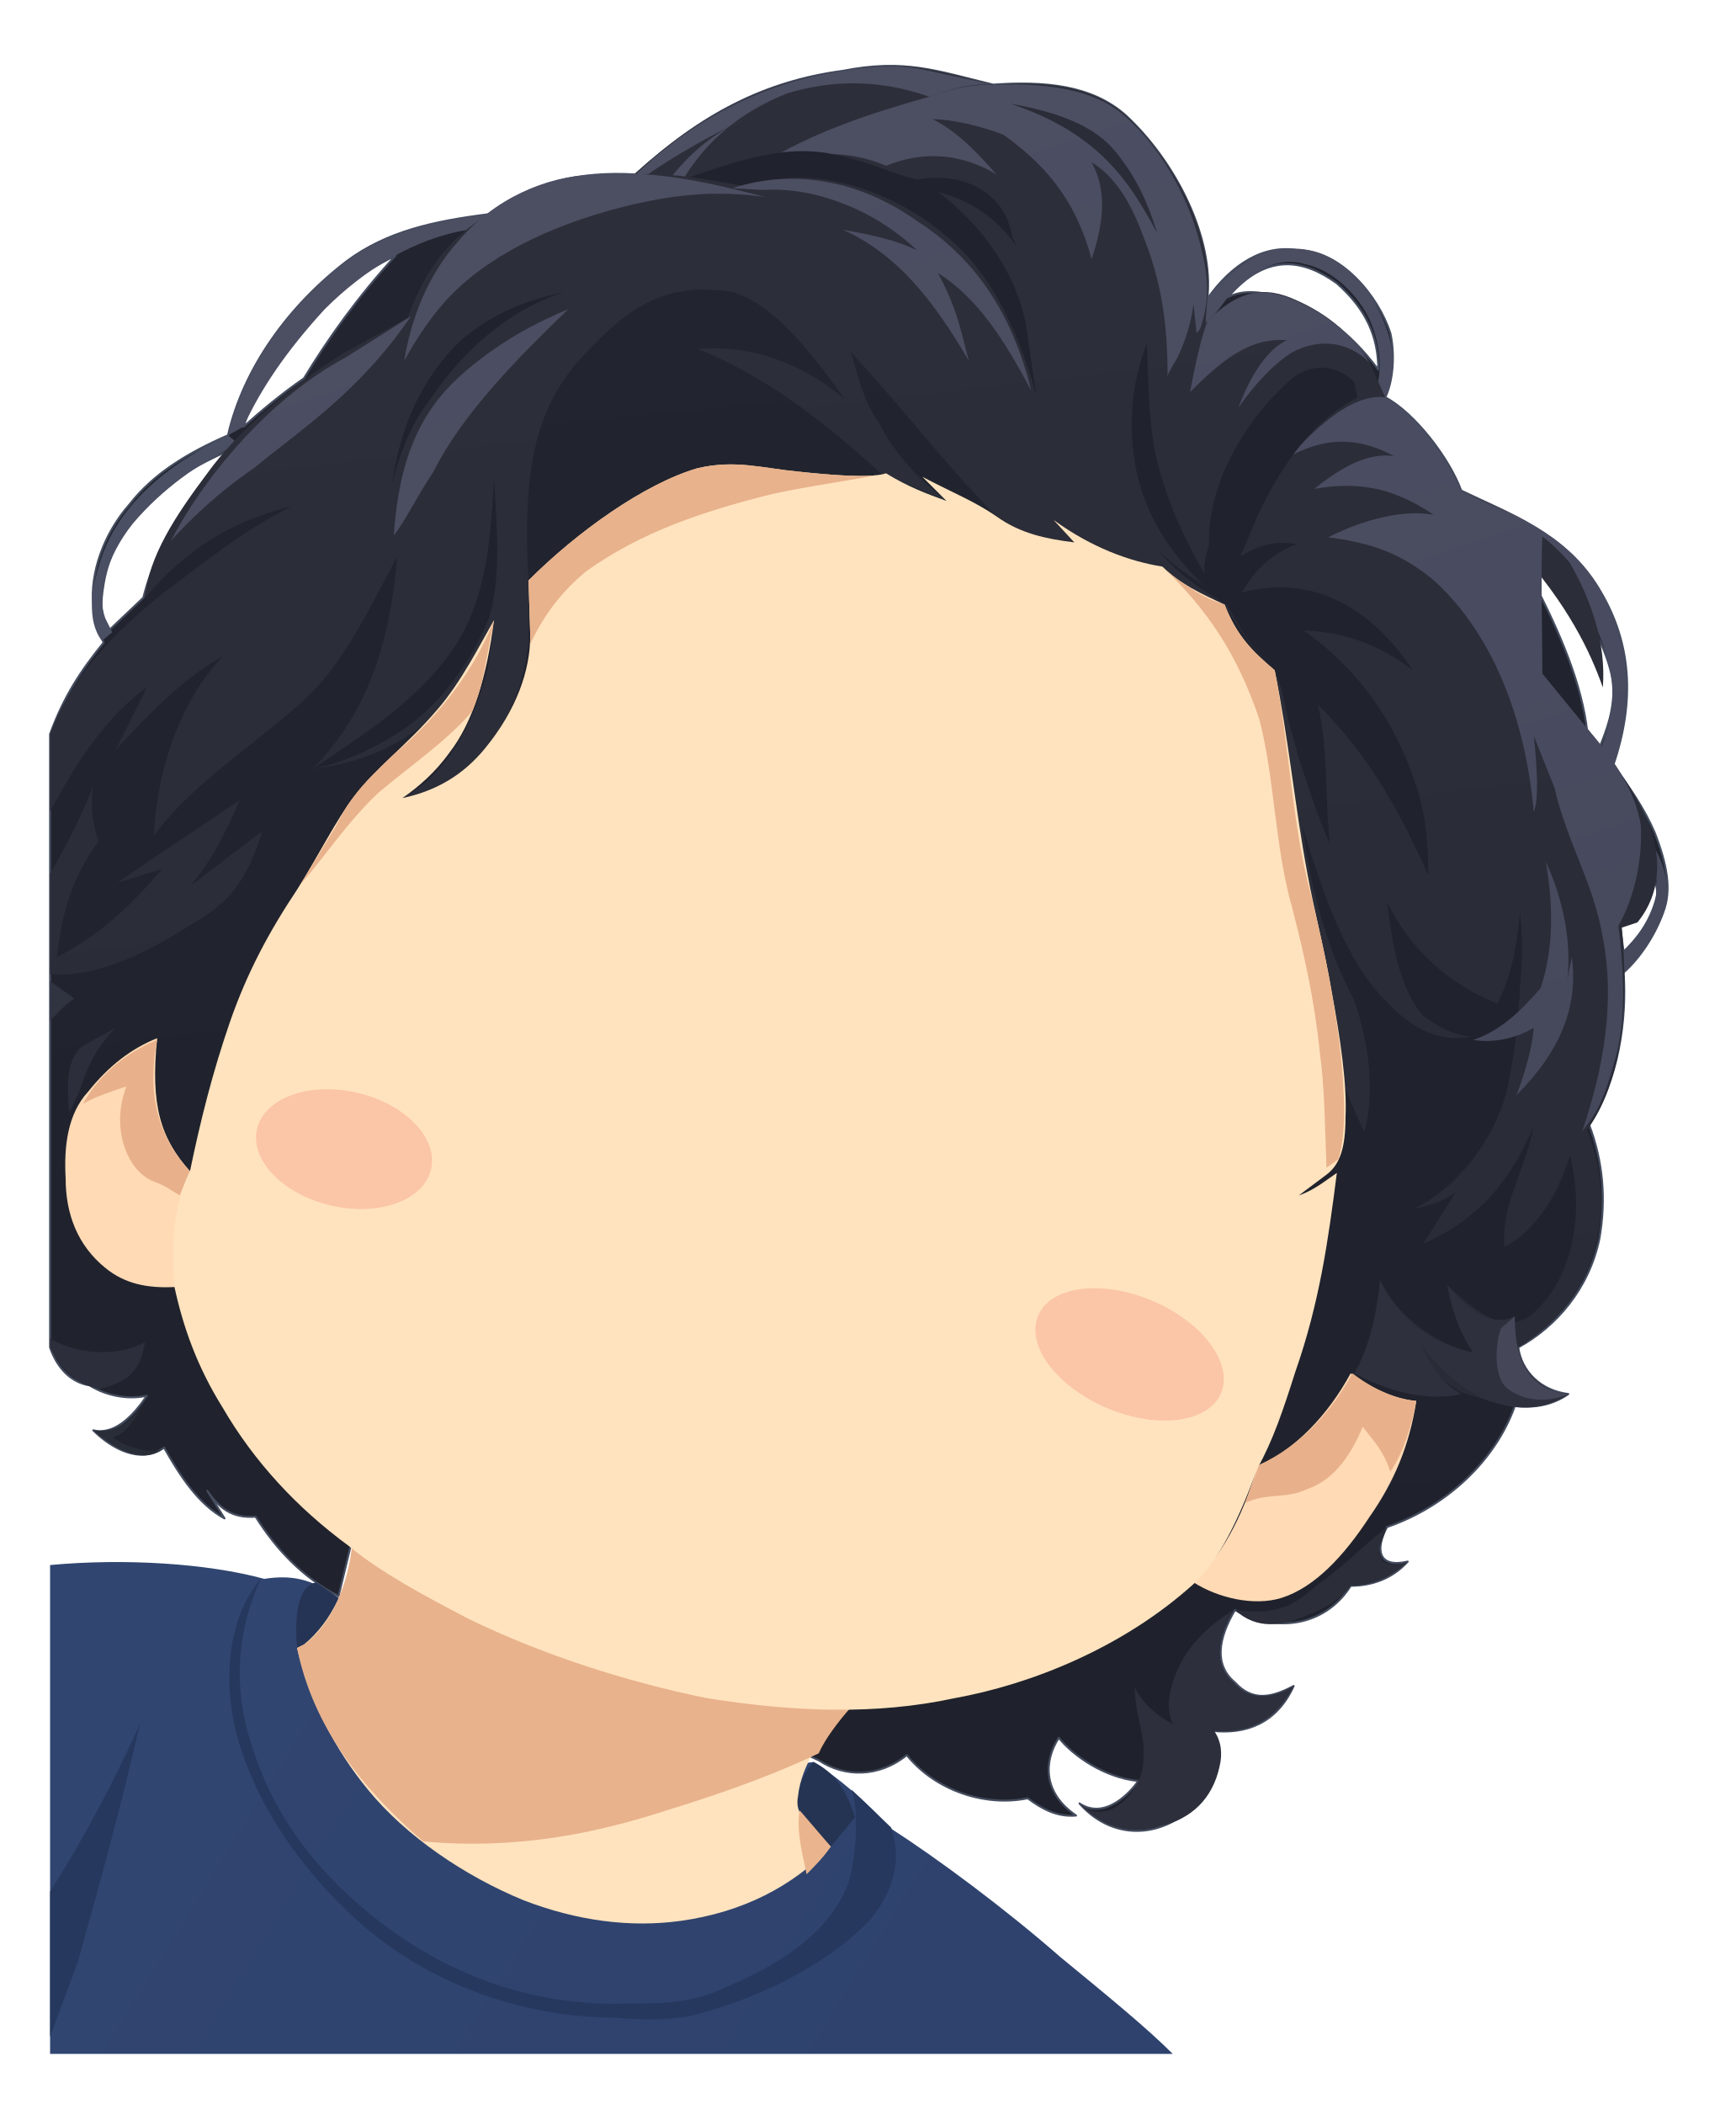
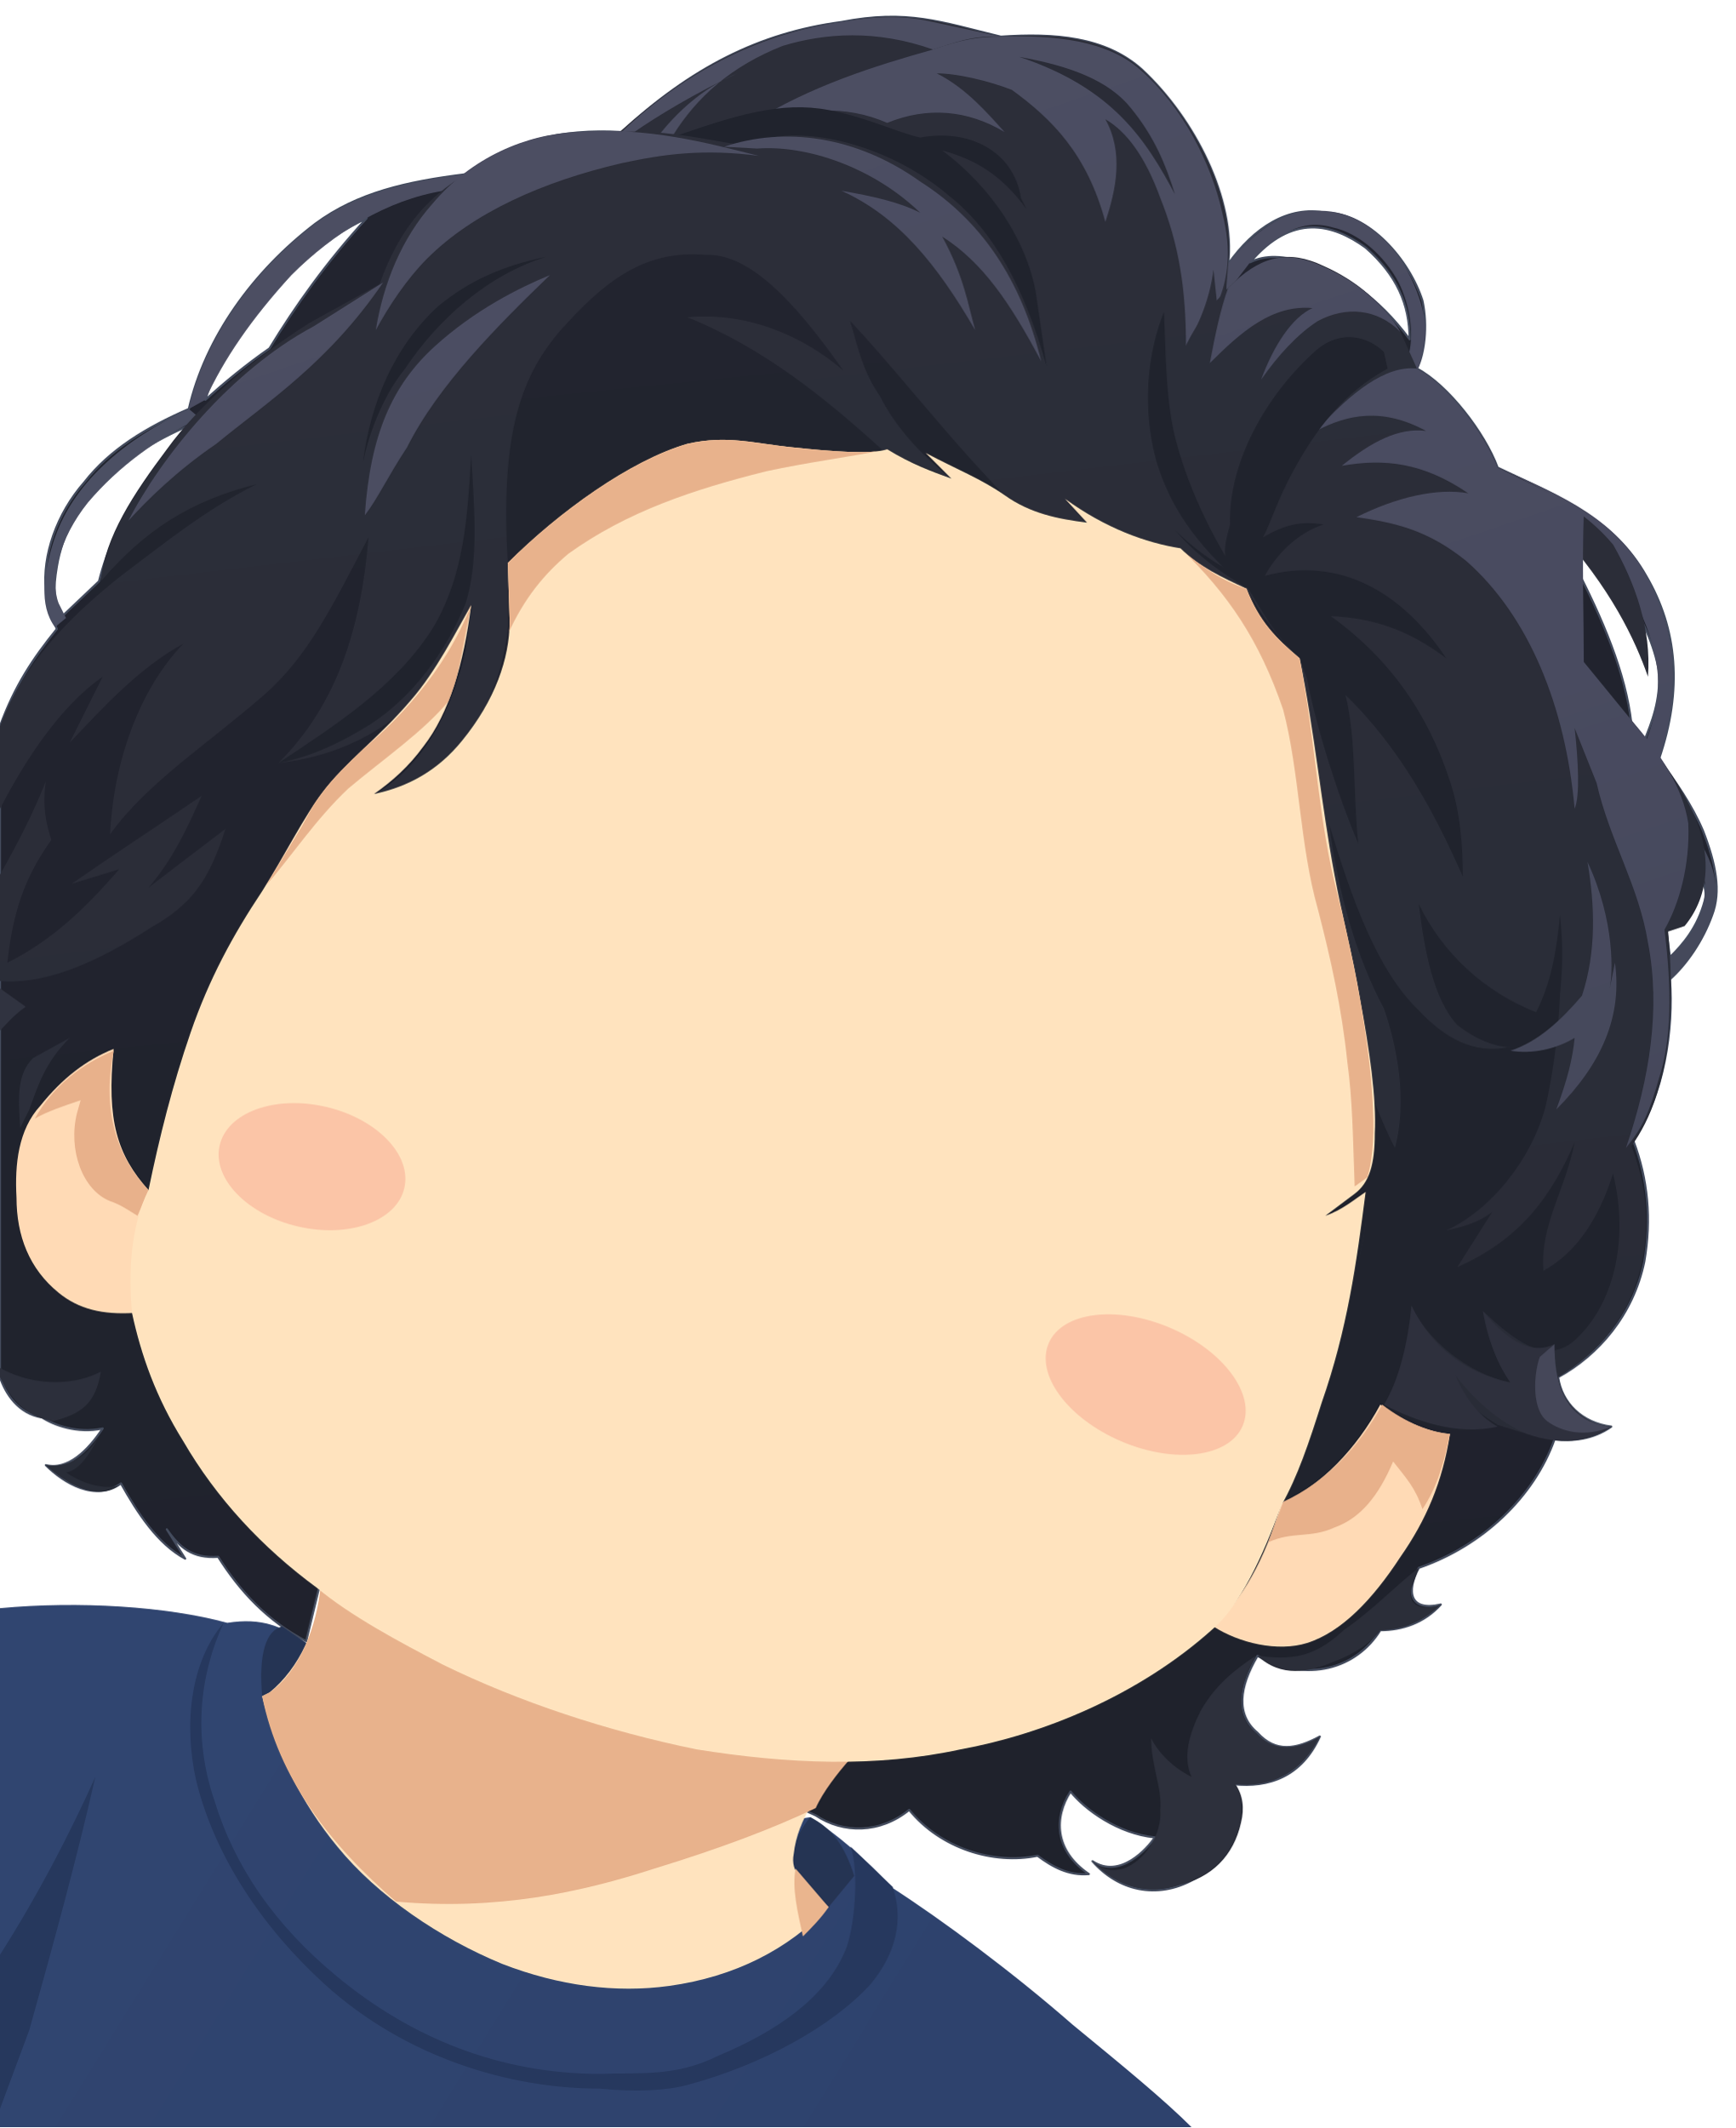
- <svg xmlns="http://www.w3.org/2000/svg" width="1005" height="1218" viewBox="-29 -29 1005 1218">
+ <svg xmlns="http://www.w3.org/2000/svg" width="947" height="1160" viewBox="0 0 947 1160">
  <defs>
    <linearGradient id="hairBase" x1="398" x2="498" y1="40" y2="1025" gradientUnits="userSpaceOnUse">
      <stop stop-color="#22242f" offset="0" />
      <stop stop-color="#1f222c" offset="1" />
    </linearGradient>
    <linearGradient id="hairMid" x1="393" x2="485" y1="80" y2="865" gradientUnits="userSpaceOnUse">
      <stop stop-color="#2c2e39" offset="0" />
      <stop stop-color="#292c37" offset="1" />
    </linearGradient>
    <linearGradient id="hairLight" x1="470" x2="728" y1="16" y2="777" gradientUnits="userSpaceOnUse">
      <stop stop-color="#4c4e62" offset="0" />
      <stop stop-color="#494b60" offset=".55" />
      <stop stop-color="#444759" offset="1" />
    </linearGradient>
    <linearGradient id="shirt" x1="98" x2="540" y1="886" y2="1160" gradientUnits="userSpaceOnUse">
      <stop stop-color="#304570" offset="0" />
      <stop stop-color="#2e426d" offset="1" />
    </linearGradient>
    <path id="faceShape" d="m277 307c28-28 67-56 98-65 22-5 37 0 58 2 19 2 42 4 51 1 13 8 24 12 35 16l-14-14c17 9 30 14 43 23 14 10 29 13 45 15l-12-13c22 16 44 24 63 27 10 10 23 16 36 22 7 18 16 27 29 38 8 39 12 81 19 118 4 22 10 44 14 68 5 27 9 54 8 73 0 17-3 27-11 33l-16 12c9-3 16-9 22-13-5 39-10 75-24 115-7 22-13 40-22 56-10 28-23 55-37 67-41 37-94 58-138 66-46 10-94 8-144 0-49-10-97-26-138-46-25-13-51-27-69-42-30-22-55-49-73-80-15-24-23-47-28-70-2-21-1-47 9-67 6-29 13-57 23-86s23-53 39-77c12-19 23-41 33-54 12-16 31-30 48-50 14-16 25-38 33-52-4 32-12 59-26 77-8 11-17 19-27 26 19-4 35-13 48-29 18-22 26-45 26-65z" />
    <clipPath id="faceClip">
      <use href="#faceShape" />
    </clipPath>
  </defs>
  <path d="m0 396c8-22 18-37 31-53-3-7-5-14-6-21-2-19 6-42 21-59 14-18 34-30 57-40 9-39 35-75 69-101 23-17 50-23 82-27 24-18 52-25 85-23 38-35 75-54 120-60 36-7 54 0 87 8 29-2 57 0 77 18 29 27 51 71 47 106 14-20 33-32 53-28 24 0 46 26 53 48 3 14 1 29-3 37 17 9 37 35 44 54 36 17 64 29 81 59 17 29 20 62 7 100 9 12 18 25 24 39 7 18 10 33 5 46-5 14-14 27-23 35 2 27-3 63-20 88 8 21 10 43 6 66-6 29-25 51-47 63 2 14 13 25 29 27-10 7-21 8-31 7-11 31-39 58-74 70-7 13-5 24 12 20-9 10-21 14-33 14-13 21-40 29-67 14-10 17-12 32 0 42 10 11 21 9 34 2-10 22-28 28-47 26 11 20-4 43-22 52-20 11-41 6-55-10 15 10 30-7 34-13-20-2-38-15-46-25-9 14-9 32 10 45-11 1-20-4-28-10-24 5-53-4-70-25-16 13-36 13-51 3l-271-124-7 29c-21-11-36-27-48-46-14 1-21-5-28-15l10 16c-15-8-26-25-35-41-14 10-31 0-41-10 12 3 23-8 31-20-14 3-27-2-33-6-13-2-20-13-23-22zm112-178c12-40 45-78 88-99-22 24-39 48-53 71-13 9-25 19-35 28zm-78 118c-5-8-5-15-3-27 6-36 35-62 77-79-23 24-45 51-54 87zm648-193c23-27 45-21 63-8 17 15 24 31 24 50-18-24-35-34-54-41-15-5-25-5-33-1zm167 145c30 18 51 50 56 78 1 16-4 28-8 38l-7-9c-3-28-16-58-31-87zm69 170c9 17 14 26 12 33-4 15-12 24-19 31l-2-15c9-18 11-32 9-49z" fill="url(#hairBase)" fill-rule="evenodd" stroke="#444c5e" stroke-linejoin="round" stroke-width="1.15" />
  <path d="m103 223c9-39 35-75 69-101 22-16 49-23 82-27l-12 9c-31 5-60 23-83 46-22 24-37 46-47 68z" fill="url(#hairLight)" />
  <path d="m30 342c-9-12-6-30-1-46 10-32 38-56 74-73l6 5c-23 11-44 26-61 46-16 20-21 42-16 55l4 8z" fill="#4b4f63" />
  <path d="m669 145c14-18 32-31 48-30 17-1 31 7 43 21 12 15 20 38 17 51-1 6-2 11-4 15l-5-7c4-12 1-29-5-41-8-15-22-27-36-30-17-5-31 4-45 19l-13 17z" fill="url(#hairLight)" />
  <path d="m817 255c38 16 64 29 80 57 17 31 21 61 8 102l-7-10c7-18 9-33 3-54-7-24-22-46-52-62l-18-10z" fill="url(#hairLight)" />
  <path d="m918 446c14 17 21 33 17 50-5 17-15 30-24 38l-1-12c12-9 19-22 20-34 2-11-6-24-12-32z" fill="#45495b" />
  <path d="m338 72c39-35 76-54 121-60 36-7 54 0 87 8 29-2 57 0 77 18 29 27 51 71 47 106l-1 13c-8 26-8 61 0 101 2 27 6 48 12 63-44-19-98-43-134-52-44-45-79-97-121-129-28-21-51-44-88-68z" fill="url(#hairMid)" />
  <path d="m339 72c37-35 78-54 120-60 23-4 37-3 50 0l37 8c-16-1-27 4-37 7-31-11-59-9-82-2-28 11-47 28-60 49l-7-1c12-15 26-26 42-33-23 11-43 23-56 32z" fill="url(#hairLight)" />
  <path d="m410 67c32-20 67-31 99-40 17-6 26-7 37-7 29-1 58 2 76 18 23 20 39 51 45 79 5 20 3 35-3 49l-2-19c-2 16-8 30-15 42 0-32-4-56-14-81-8-22-18-36-30-43 10 18 6 38 0 56-10-37-29-56-51-72-13-5-30-9-41-9 16 8 28 22 37 32-20-12-42-14-64-5-23-10-46-8-74 0z" fill="url(#hairLight)" />
  <path d="m556 31c28 5 49 13 61 28 13 16 19 31 24 47-16-30-34-58-85-75z" fill="#2a2c37" />
  <path d="m369 74c32-11 57-19 83-14 21 4 37 12 50 15 26-5 51 7 55 33l3 6c-14-19-28-27-46-32 28 21 46 50 51 77l6 41c-12-43-29-74-53-93-29-25-70-37-97-32l-27 6z" fill="#20232d" />
  <path d="m670 157c18-18 33-21 52-12 18 8 32 20 42 36l9 20c16 9 37 35 44 54 28 13 48 24 63 42 12 21 21 46 19 72-7-20-20-48-50-81 10 27 12 50 15 73l27 33c11 14 24 31 32 48 11 23 10 46-4 63l-9 3c3 33 2 64-6 88-4 13-9 22-14 29 8 21 10 41 6 62-6 30-24 51-46 64 2 14 14 26 29 27-20 13-40 6-62-1-25 4-47-2-63-11-13 26-31 45-54 53 17-42 30-84 38-119 9-31 10-55 9-80-2-36-11-69-18-102-8-39-14-102-21-159-12-13-20-24-28-38-17-17-31-41-41-70-7-27 2-60 21-83z" fill="url(#hairMid)" />
  <path d="m670 157c17-17 31-21 51-12 19 8 34 21 43 36-13-13-30-14-45-6-11 7-22 19-31 32 7-19 17-34 28-39-22-2-39 13-56 30 3-16 6-30 10-41z" fill="url(#hairLight)" />
  <path d="m773 201c17 9 37 36 44 54 18 9 34 16 47 25-1 26 0 58 0 81l27 33c14 16 27 35 30 55 1 23-5 44-13 58 4 32 4 60-3 81-5 18-9 27-18 38 13-38 19-76 12-112-5-31-21-56-28-87l-12-30c2 18 3 37 0 44-5-56-25-105-59-135-21-17-39-21-60-24 22-11 44-16 61-13-25-17-46-19-69-15 16-13 31-21 46-19-24-13-43-9-60 0 19-21 38-36 55-34z" fill="url(#hairLight)" />
  <path d="m0 396c12-33 37-59 66-82 24-18 46-36 74-50-36 9-61 25-85 53 2-24 18-48 36-72 18-25 48-50 78-69l38-21c11-31 27-48 47-60 24-18 52-25 85-23 31-2 63 9 85 9 39-3 79 18 107 51 31 36 48 92 73 135 23 26 47 39 76 54-17-8-33-16-37-22-18-3-37-13-62-27l12 13c-19-1-35-8-46-16-18-17-32-48-51-77-19-34-29-45-54-59 27 33 20 57 38 83 8 16 22 32 39 45l-38-16c-31-28-64-55-106-72 34-3 64 11 85 29-26-37-51-64-75-63-34-3-56 15-80 42-22 26-32 58-28 126v35c-4 45-33 85-73 91 27-14 43-47 50-78l3-25c-5 15-12 30-21 42-21 24-48 40-84 44 32-32 45-74 49-123-20 38-33 65-57 86-31 27-64 48-84 76 2-40 16-79 40-104-24 13-44 35-62 54l18-36c-23 16-42 45-56 72z" fill="url(#hairMid)" />
  <path d="m205 180c4-25 14-50 31-69 21-25 51-38 79-39 38-3 71 6 99 13-30-4-52-1-75 4-43 10-81 27-106 52-11 11-21 26-28 39z" fill="url(#hairLight)" />
  <path d="m395 80c33-11 72-6 107 19 33 21 55 53 66 98-17-32-32-54-54-68 12 22 14 37 18 51-21-36-42-62-73-76 17 3 31 6 43 12-26-25-62-37-89-35z" fill="url(#hairLight)" />
  <path d="m70 284c18-35 56-82 101-106l38-24c-30 44-63 65-91 88-22 15-38 31-48 42z" fill="url(#hairLight)" />
  <path d="m298 140c-32 10-59 34-77 61-13 16-20 37-23 51 4-32 17-63 41-85 17-14 35-22 59-27z" fill="#20232d" />
  <path d="m300 150c-28 27-61 60-78 94-10 15-16 28-23 37 3-44 15-71 38-92 22-20 46-32 63-39z" fill="url(#hairLight)" />
  <path d="m257 248c2 31 4 59-3 81-11 27-29 51-52 66-16 10-33 18-50 21 30-20 65-42 85-75 16-28 18-58 20-93z" fill="#20232d" />
  <path d="m0 477c9-16 18-33 25-51-2 13 0 23 3 32-15 21-21 40-24 67 24-12 42-29 61-51l-26 8c23-16 46-31 71-48-8 18-16 35-29 50l42-32c-9 28-18 41-41 54-28 18-56 31-82 29z" fill="url(#hairMid)" />
  <path d="m0 539 14 10c-7 5-10 9-14 13z" fill="#303340" />
  <path d="m11 615c-1-16-2-29 7-38l20-11c-13 13-17 25-22 39z" fill="#2c2f3b" />
  <path d="m0 746c20 11 42 9 55 2-3 18-11 23-26 27-13-2-22-10-29-24z" fill="#2c2f3b" />
  <path d="m25 799c15 2 26-8 31-20-8 17-14 23-20 24 12 8 23 9 29 7-12 9-29-1-40-11z" fill="#292d38" />
  <path d="m635 170c-12 30-10 61-4 82 7 23 20 44 49 69-17-24-31-53-38-79-6-21-6-48-7-72z" fill="#20232d" />
  <path d="m671 286c-1-34 20-71 47-95 14-12 29-7 37 1l2 9c-24 13-39 33-51 55-9 16-13 30-17 37 12-7 21-9 33-7-15 5-26 17-32 28 41-11 75 9 99 45-20-15-39-22-63-23 32 23 53 53 65 90 6 18 7 37 7 52-15-34-34-70-64-99 6 24 4 53 7 81-10-23-23-63-28-90l-4-11c-14-13-20-25-28-38-16-9-30-20-40-32 9 9 21 18 30 22-5-9-2-17 0-25z" fill="#20232d" />
  <path d="m725 449c12 40 26 80 49 102 14 15 30 24 49 20 18-4 27-19 28-72 2 44-2 79-8 105-8 29-30 56-54 67 9-2 17-4 25-10l-19 30c34-15 51-38 64-68-5 26-19 45-17 70 18-10 30-28 38-53 9 37 0 72-21 91-16 14-34-1-50-16 2 14 7 26 15 39-24-5-46-24-54-42 4 24 19 48 47 65-24 8-47 0-63-11-13 26-31 45-54 53 19-44 30-84 38-119 8-28 8-41 8-56 1-28-5-58-11-84 10 29 19 53 26 66 7-26 1-56-6-76-15-28-25-63-30-101z" fill="#20232d" />
  <path d="m774 493c13 27 36 48 64 59 8-16 11-32 13-53 3 26 0 49-4 64-17 15-38 7-52-4-13-14-18-41-21-66z" fill="#20232d" />
  <path d="m866 470c15 32 14 61 12 70l3-15c4 29-7 55-32 80 6-16 9-28 10-39-10 6-23 9-35 7 15-5 27-16 39-30 8-24 7-50 3-73z" fill="url(#hairLight)" />
  <path d="m848 733c-13 10-8 31 2 40 9 7 20 8 29 5-13 9-28 10-46 4-16-7-29-19-39-32 6 14 14 23 23 28-22 5-45-3-62-12 8-13 13-33 15-54 11 23 30 37 54 42-9-13-12-25-15-39 14 17 27 24 39 18z" fill="#2e303d" />
  <path d="m848 733c0 21 5 35 19 42 5 2 9 3 12 3-14 6-27 3-35-3-9-7-7-27-4-35z" fill="#454759" />
  <path d="m774 855c-13 10-25 23-41 34-17 16-30 16-47 14 13 12 28 9 42 3 11-4 21-11 25-17 12 0 24-5 33-14-9 4-19 1-16-9z" fill="#2b2e39" />
  <path d="m685 903c-10 18-11 33 0 42 11 12 25 8 35 2-10 20-27 28-46 26 4 6 5 13 3 21-4 18-16 30-34 34-16 5-33 2-47-13 5 4 9 6 17 4 11-4 21-18 20-32 1-12-5-24-5-39 3 6 10 15 22 21-5-11-1-24 5-36 8-14 18-22 30-30z" fill="#2d303c" />
  <path d="m0 877c43-4 91-1 124 8 19-3 30 2 43 11l8 27c66 49 179 82 267 68 13 8 32 24 44 38 28 18 67 47 99 75 28 23 50 41 65 56h-650z" fill="url(#shirt)" />
  <path d="m154 887c-9 2-13 15-11 38l5 9c5-15 14-27 19-38z" fill="#253454" />
  <path d="m442 991c12 6 19 16 24 32l-14 17-19-21c-2-11 3-21 9-28z" fill="#253453" />
  <path d="m175 864c-1 23-12 46-28 59l-4 2c7 30 22 59 41 82 22 27 56 50 90 64 31 12 62 16 91 12 36-5 65-20 87-43-14-13-21-19-19-29 2-19 15-37 30-51-87-7-209-51-288-96z" fill="#ffe3be" />
  <path d="m175 864c-2 23-12 48-28 59l-4 2c9 45 37 81 73 112 55 5 101-5 141-18 36-11 65-22 88-33 4-9 12-19 18-26-87-7-209-51-288-96z" fill="#e8b28c" />
  <path d="m434 1019c6 7 12 14 18 21-4 6-10 12-14 16-3-14-6-26-4-37z" fill="#eab58e" />
  <path d="m122 885c-18 21-22 55-15 86 10 41 36 80 70 111 44 40 101 57 150 57 20 2 37 1 48-2 41-11 79-32 100-55 14-17 18-35 12-53l-23-22c5 14 2 46-3 57-11 26-38 44-69 57-24 12-44 9-64 10-56 0-104-20-144-53-34-28-56-60-67-96-12-35-8-69 5-97z" fill="#26385e" />
  <path d="m0 1066c21-33 38-66 52-97-10 44-22 88-36 138l-16 43z" fill="#26385d" />
  <path d="m62 572c-15 6-28 16-40 31-12 13-14 32-13 50 0 21 7 39 23 52 11 9 24 12 41 11l16-39-8-28c-17-19-23-38-19-77z" fill="#ffdab5" />
  <path d="m62 573c-6 30 0 56 19 76l-6 14c-5-3-9-6-15-8-15-6-23-28-18-48l2-7c-9 3-18 6-25 10 10-18 26-30 43-37z" fill="#e8b18b" />
  <path d="m753 766c11 8 25 15 38 16-4 26-13 47-27 67-15 23-32 41-51 47-16 5-37 0-51-9 15-14 28-36 37-67 22-10 41-30 54-54z" fill="#ffdab5" />
  <path d="m754 766c13 10 26 15 37 16-3 15-7 29-15 41-4-12-9-17-16-26-8 19-18 31-32 36-13 6-23 2-36 8l8-22c24-11 42-31 54-53z" fill="#e8b18b" />
  <use fill="#ffe3be" href="#faceShape" />
  <g clip-path="url(#faceClip)" fill="#e8b28c">
    <path d="m277 307c28-28 67-56 98-65 22-5 37 0 58 2 19 2 42 4 51 1-19 4-43 7-66 12-40 10-76 22-108 45-13 11-24 24-33 44z" />
    <path d="m257 330c-5 25-7 40-12 52-14 17-36 32-55 48-18 17-31 37-45 53l20-33c10-19 14-24 25-35 26-20 53-49 67-85z" />
    <path d="m644 299c13 11 23 18 36 22 9 19 16 26 29 38 9 47 10 89 21 130 11 44 18 87 19 116 1 18-1 30-3 37l-7 5c-1-26-1-46-4-68-3-29-9-56-16-83-10-35-10-75-19-109-13-38-30-63-56-88z" />
  </g>
  <ellipse transform="matrix(.9744 .225 -.225 .9744 147.5 -21.98)" cx="170.2" cy="636.2" rx="51.7" ry="33.5" fill="#fbc5a7" />
  <ellipse transform="matrix(.9205 .3907 -.3907 .9205 344.7 -184.2)" cx="625" cy="755.1" rx="57.5" ry="33.7" fill="#fbc5a7" />
</svg>
